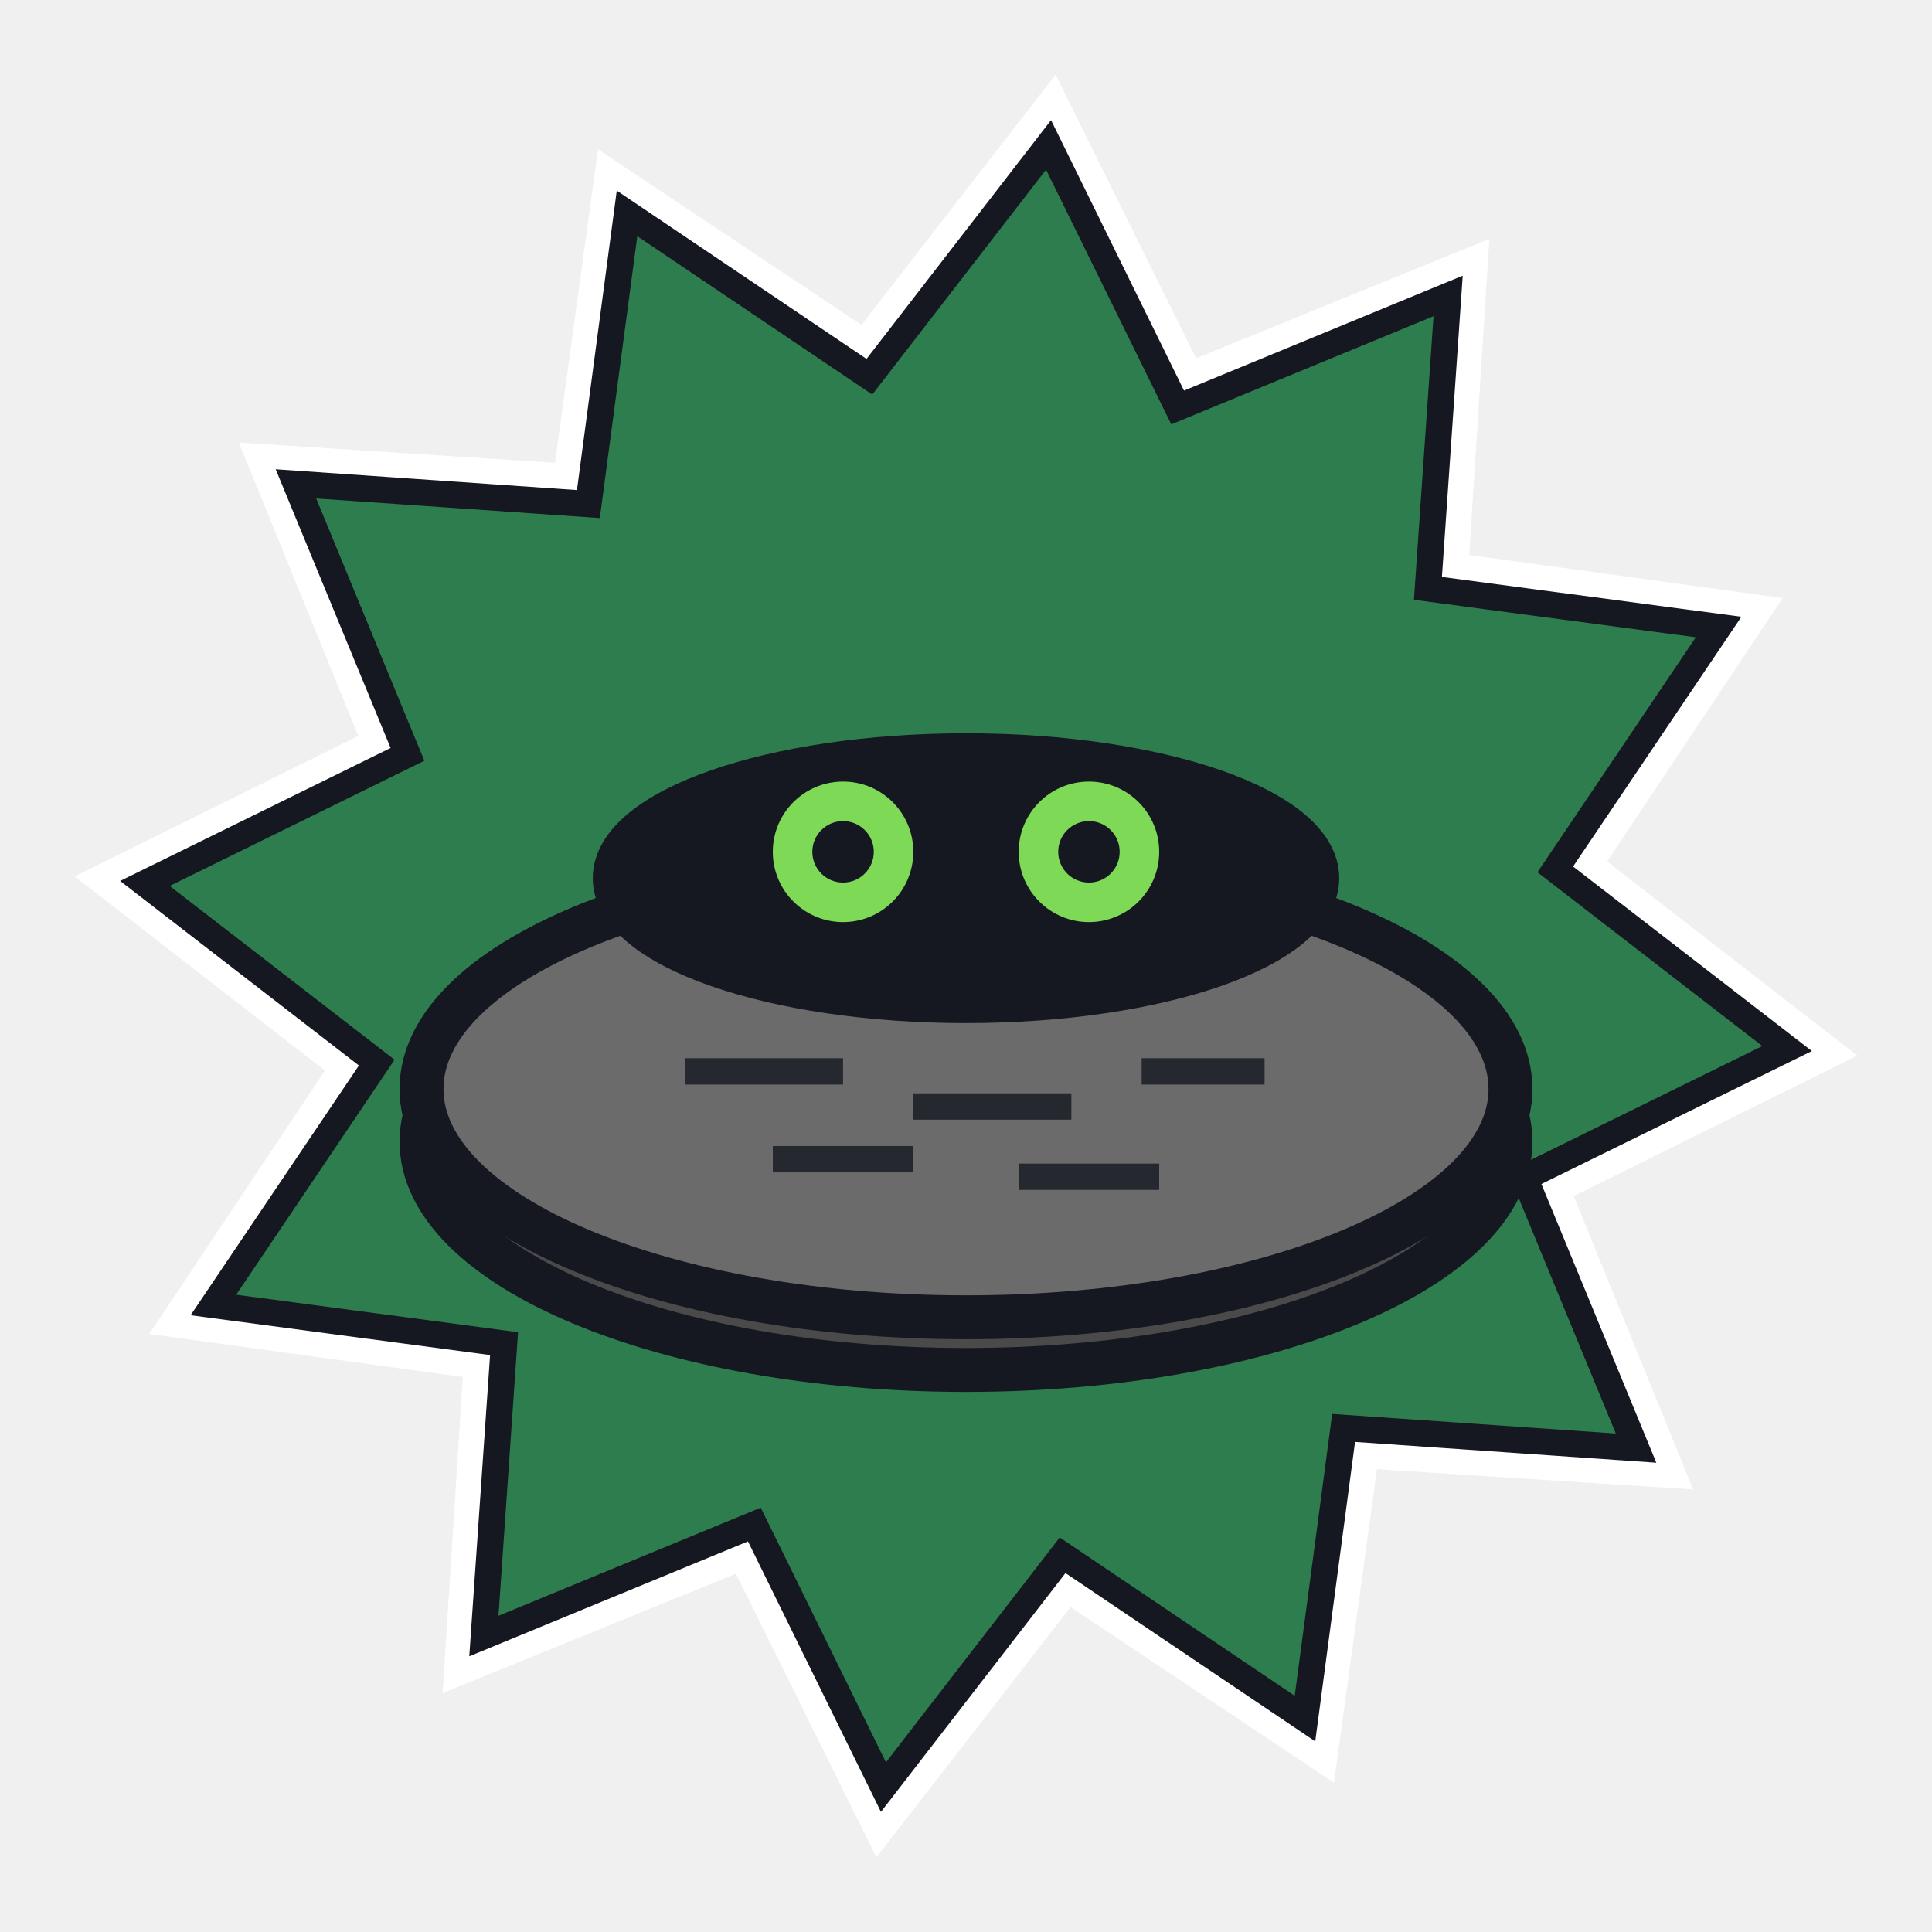
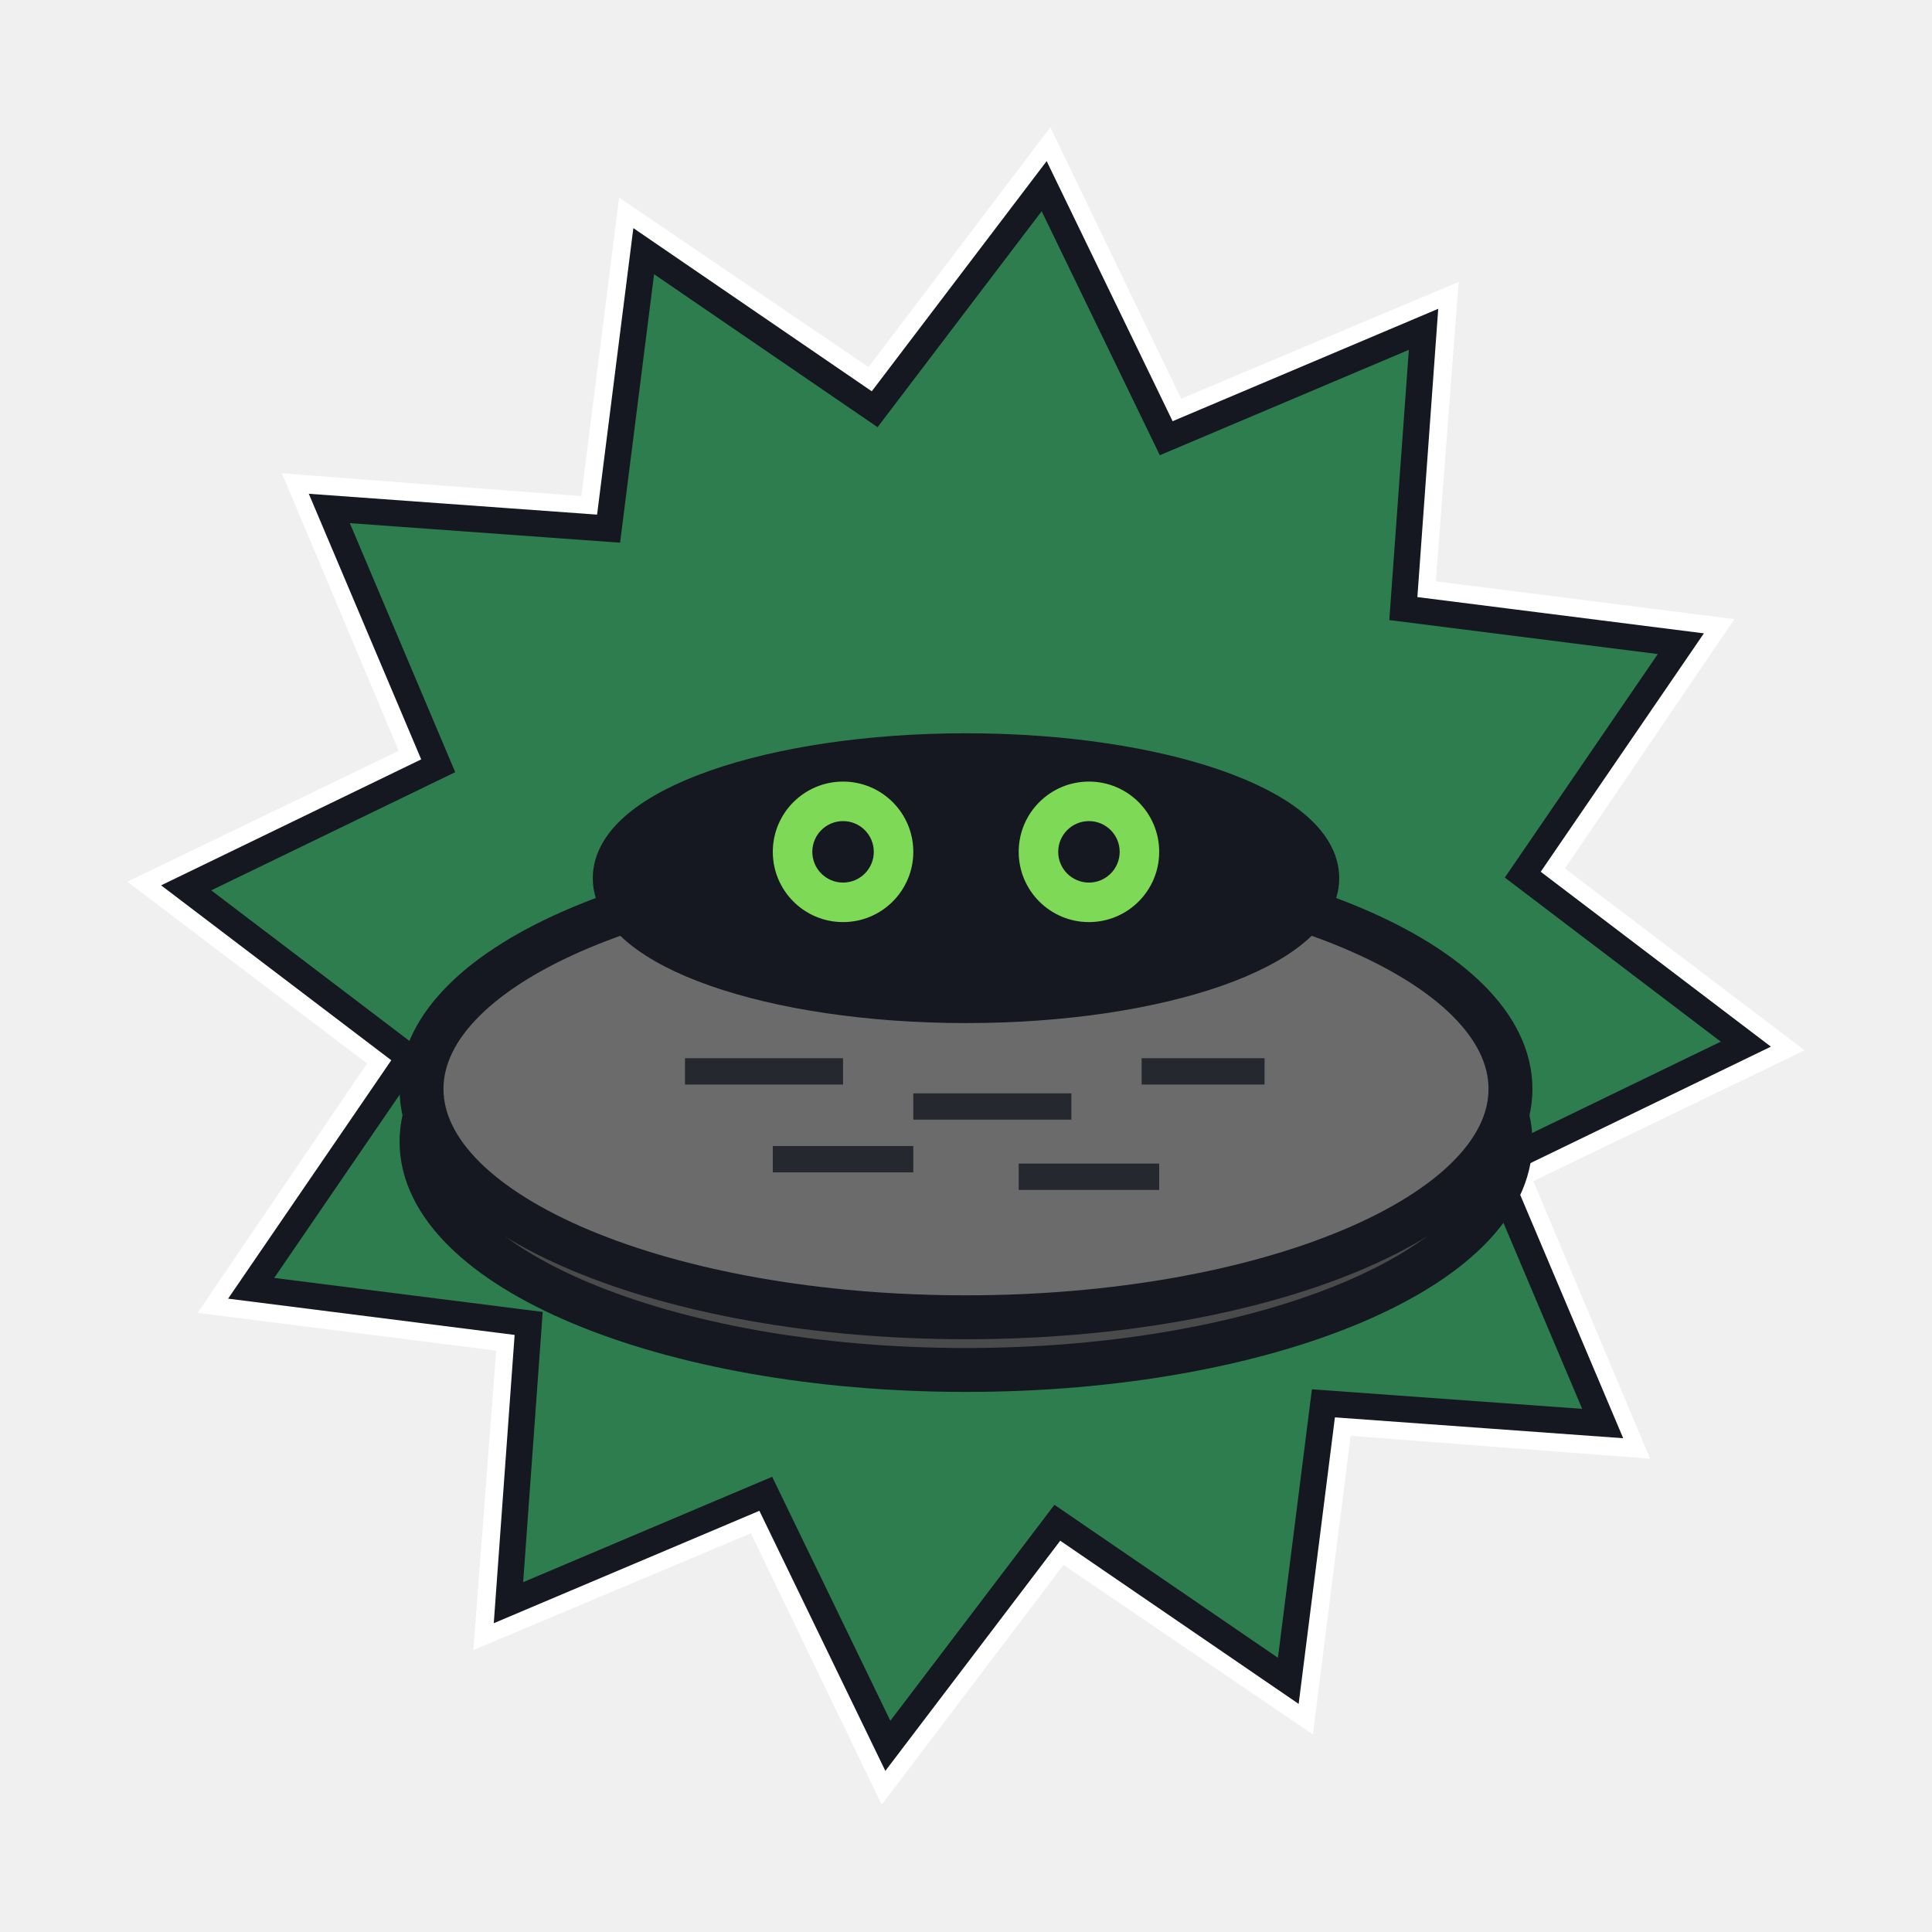
<svg xmlns="http://www.w3.org/2000/svg" viewBox="0 0 220 220">
-   <polygon points="211.5,120.2 179.2,136.2 192.8,169.6 156.8,167.3 151.9,203.0 121.9,183.0 99.8,211.5 83.8,179.2 50.4,192.8 52.7,156.8 17.0,151.9 37.0,121.9 8.5,99.8 40.8,83.8 27.2,50.4 63.2,52.7 68.1,17.0 98.1,37.0 120.2,8.5 136.2,40.8 169.6,27.2 167.3,63.2 203.0,68.1 183.0,98.1" fill="#FFFFFF" />
-   <polygon points="203.5,119.4 173.6,134.1 186.3,164.9 153.0,162.6 148.6,195.7 121.0,177.1 100.6,203.5 85.9,173.6 55.1,186.3 57.4,153.0 24.3,148.6 42.9,121.0 16.5,100.6 46.4,85.9 33.7,55.1 67.0,57.4 71.4,24.3 99.0,42.9 119.4,16.5 134.1,46.4 164.9,33.7 162.6,67.0 195.7,71.4 177.1,99.0" fill="#2E7D4F" stroke="#151820" stroke-width="3" />
+   <polygon points="205.5,119.6 174.6,134.5 187.9,166.1 153.8,163.5 149.5,197.5 121.1,178.2 100.4,205.5 85.5,174.6 53.9,187.9 56.5,153.8 22.5,149.5 41.8,121.1 14.5,100.4 45.4,85.5 32.1,53.9 66.2,56.5 70.5,22.5 98.9,41.8 119.6,14.5 134.5,45.4 166.1,32.1 163.5,66.2 197.5,70.5 178.2,98.9" fill="#FFFFFF" />
+   <polygon points="198.8,118.9 170.1,132.8 182.5,162.1 150.7,159.8 146.7,191.4 120.4,173.4 101.1,198.8 87.2,170.1 57.9,182.5 60.2,150.7 28.6,146.7 46.6,120.4 21.2,101.1 49.9,87.2 37.5,57.9 69.3,60.2 73.3,28.6 99.6,46.6 118.9,21.2 132.8,49.9 162.1,37.5 159.8,69.3 191.4,73.3 173.4,99.6" fill="#2E7D4F" stroke="#151820" stroke-width="3" />
  <g stroke="#151820" stroke-width="5">
    <ellipse cx="110" cy="130" rx="62" ry="26" fill="#4A4A4A" />
    <ellipse cx="110" cy="124" rx="62" ry="26" fill="#6B6B6B" />
    <path d="M48 124 a62 26 0 0 1 124 0" fill="none" stroke-width="4" />
    <ellipse cx="110" cy="100" rx="40" ry="14" fill="#151820" />
    <g stroke="none">
      <circle cx="96" cy="97" r="8" fill="#7ED957" />
      <circle cx="124" cy="97" r="8" fill="#7ED957" />
      <circle cx="96" cy="97" r="3.5" fill="#151820" />
      <circle cx="124" cy="97" r="3.5" fill="#151820" />
    </g>
    <g stroke-width="3" opacity="0.8">
      <path d="M78 122 h18 M104 126 h18 M130 122 h14 M88 132 h16 M116 134 h16" />
    </g>
  </g>
</svg>
